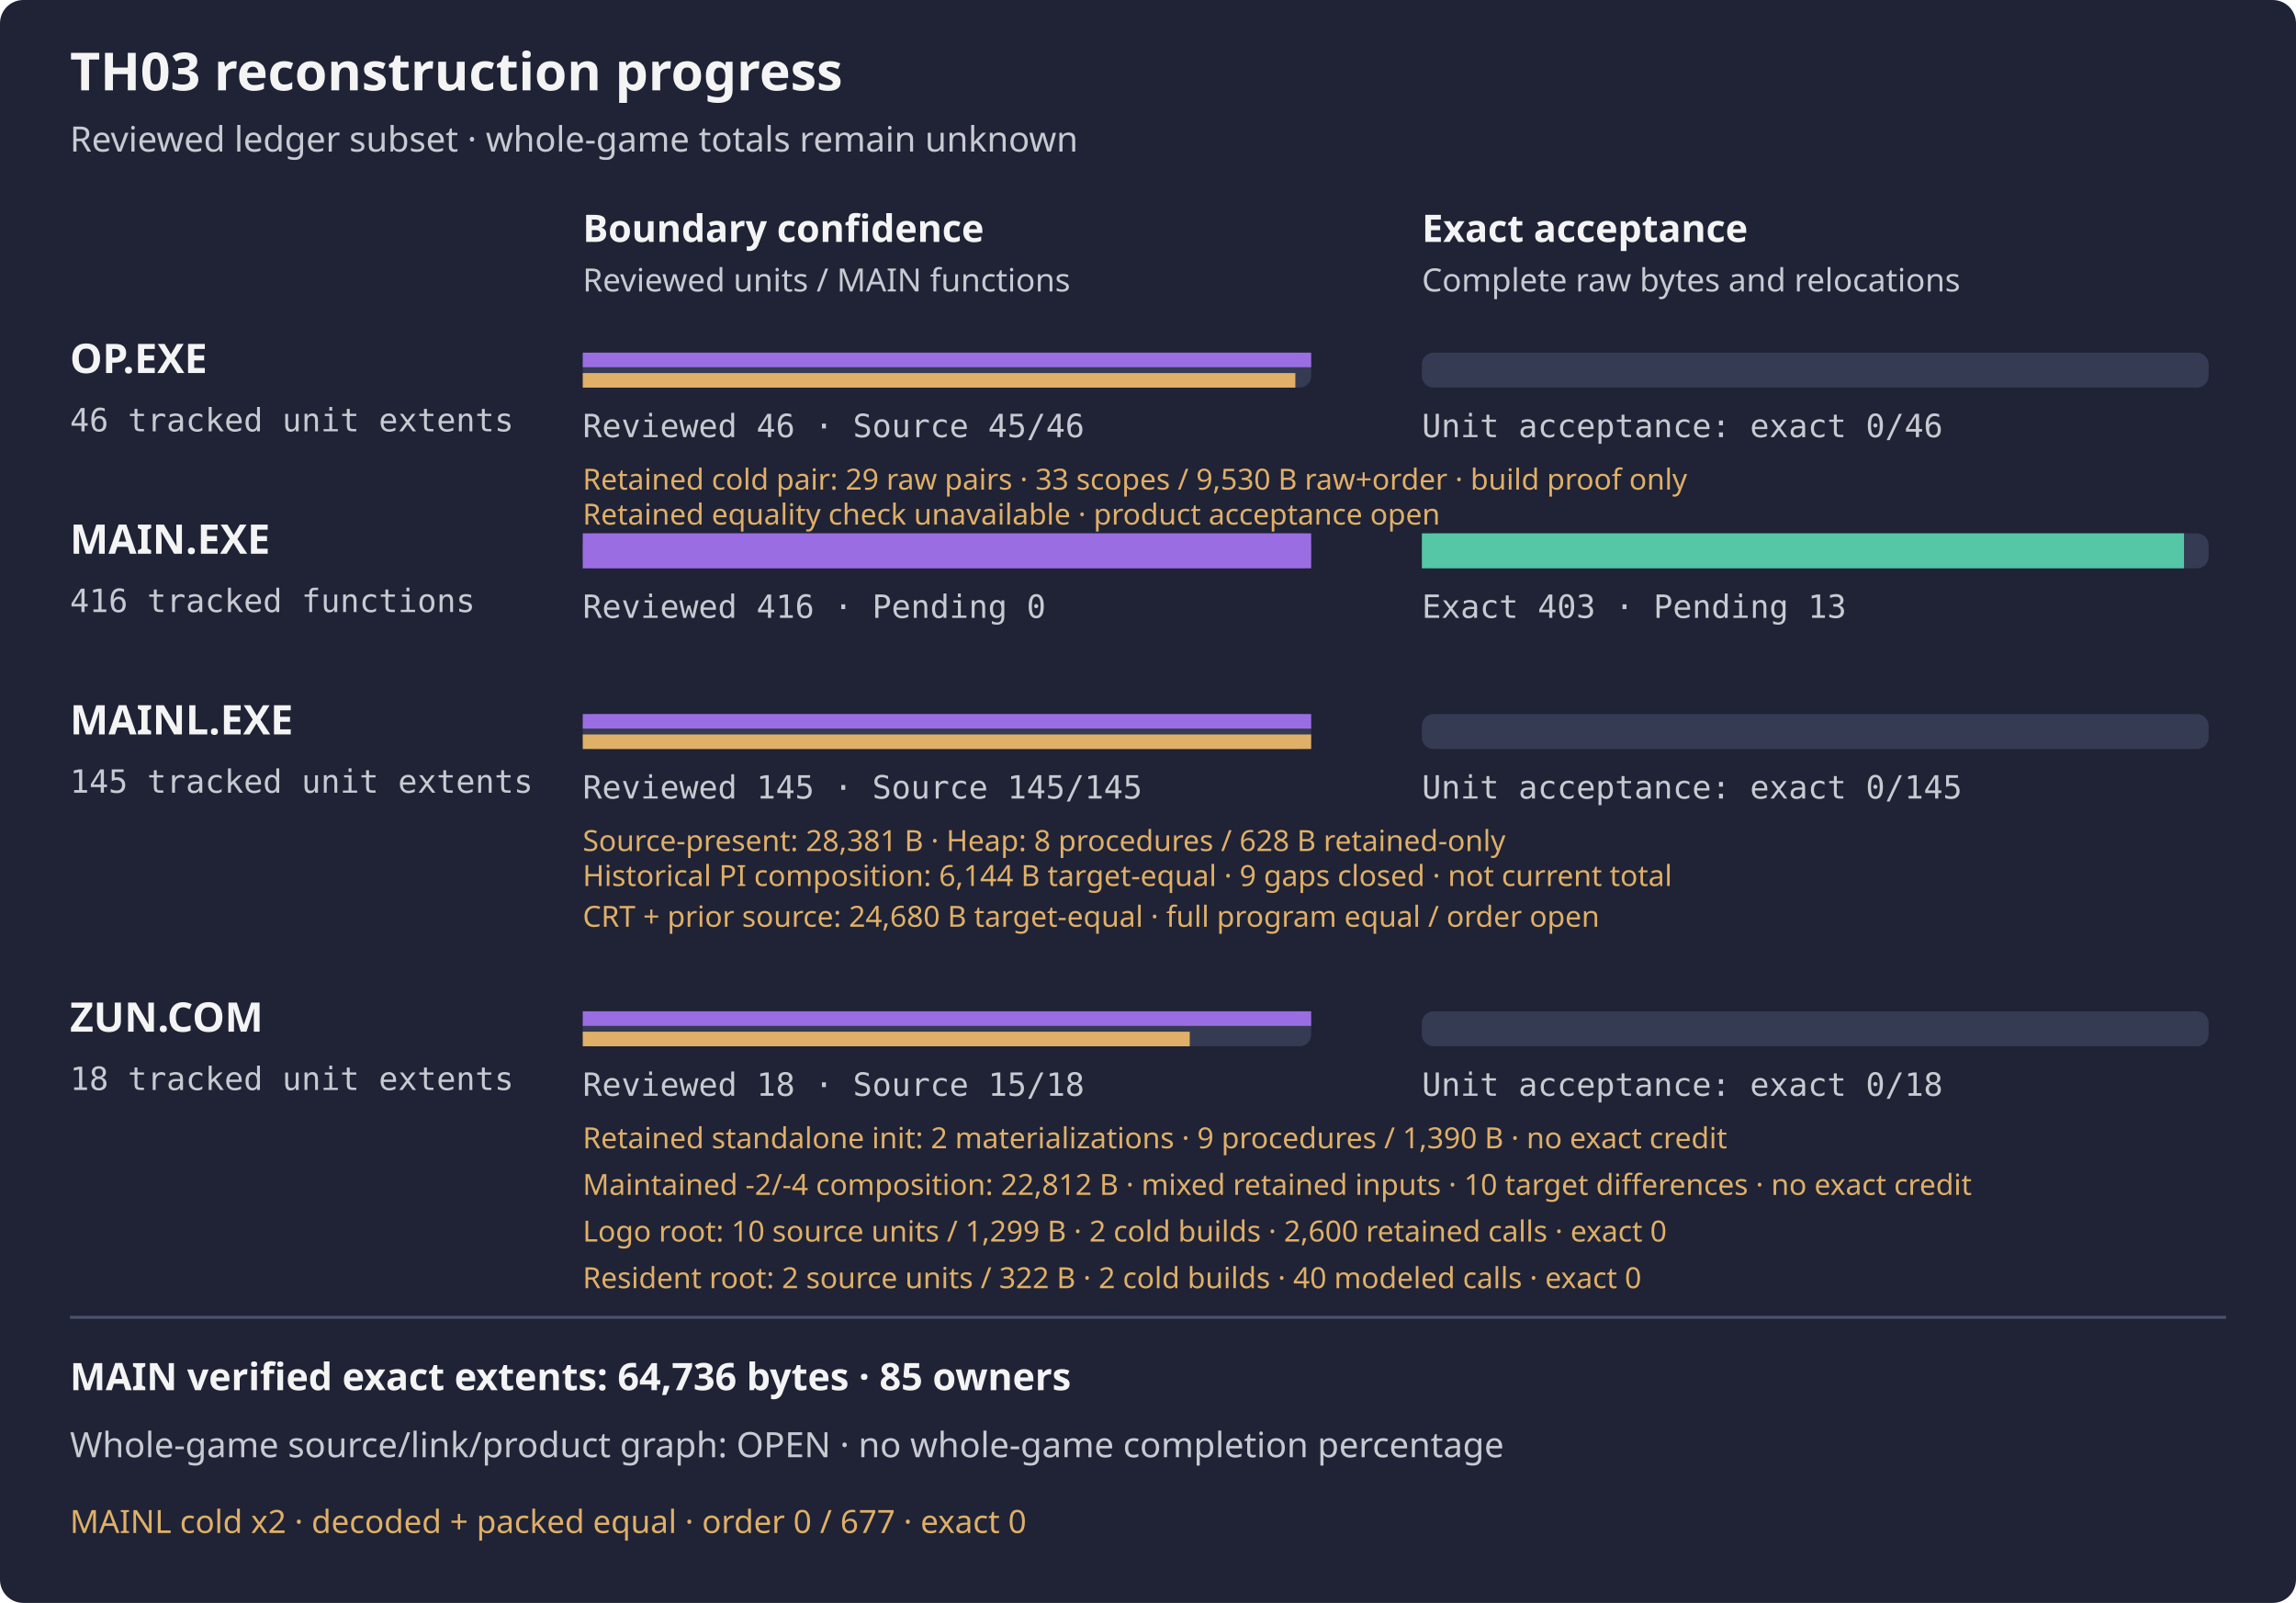
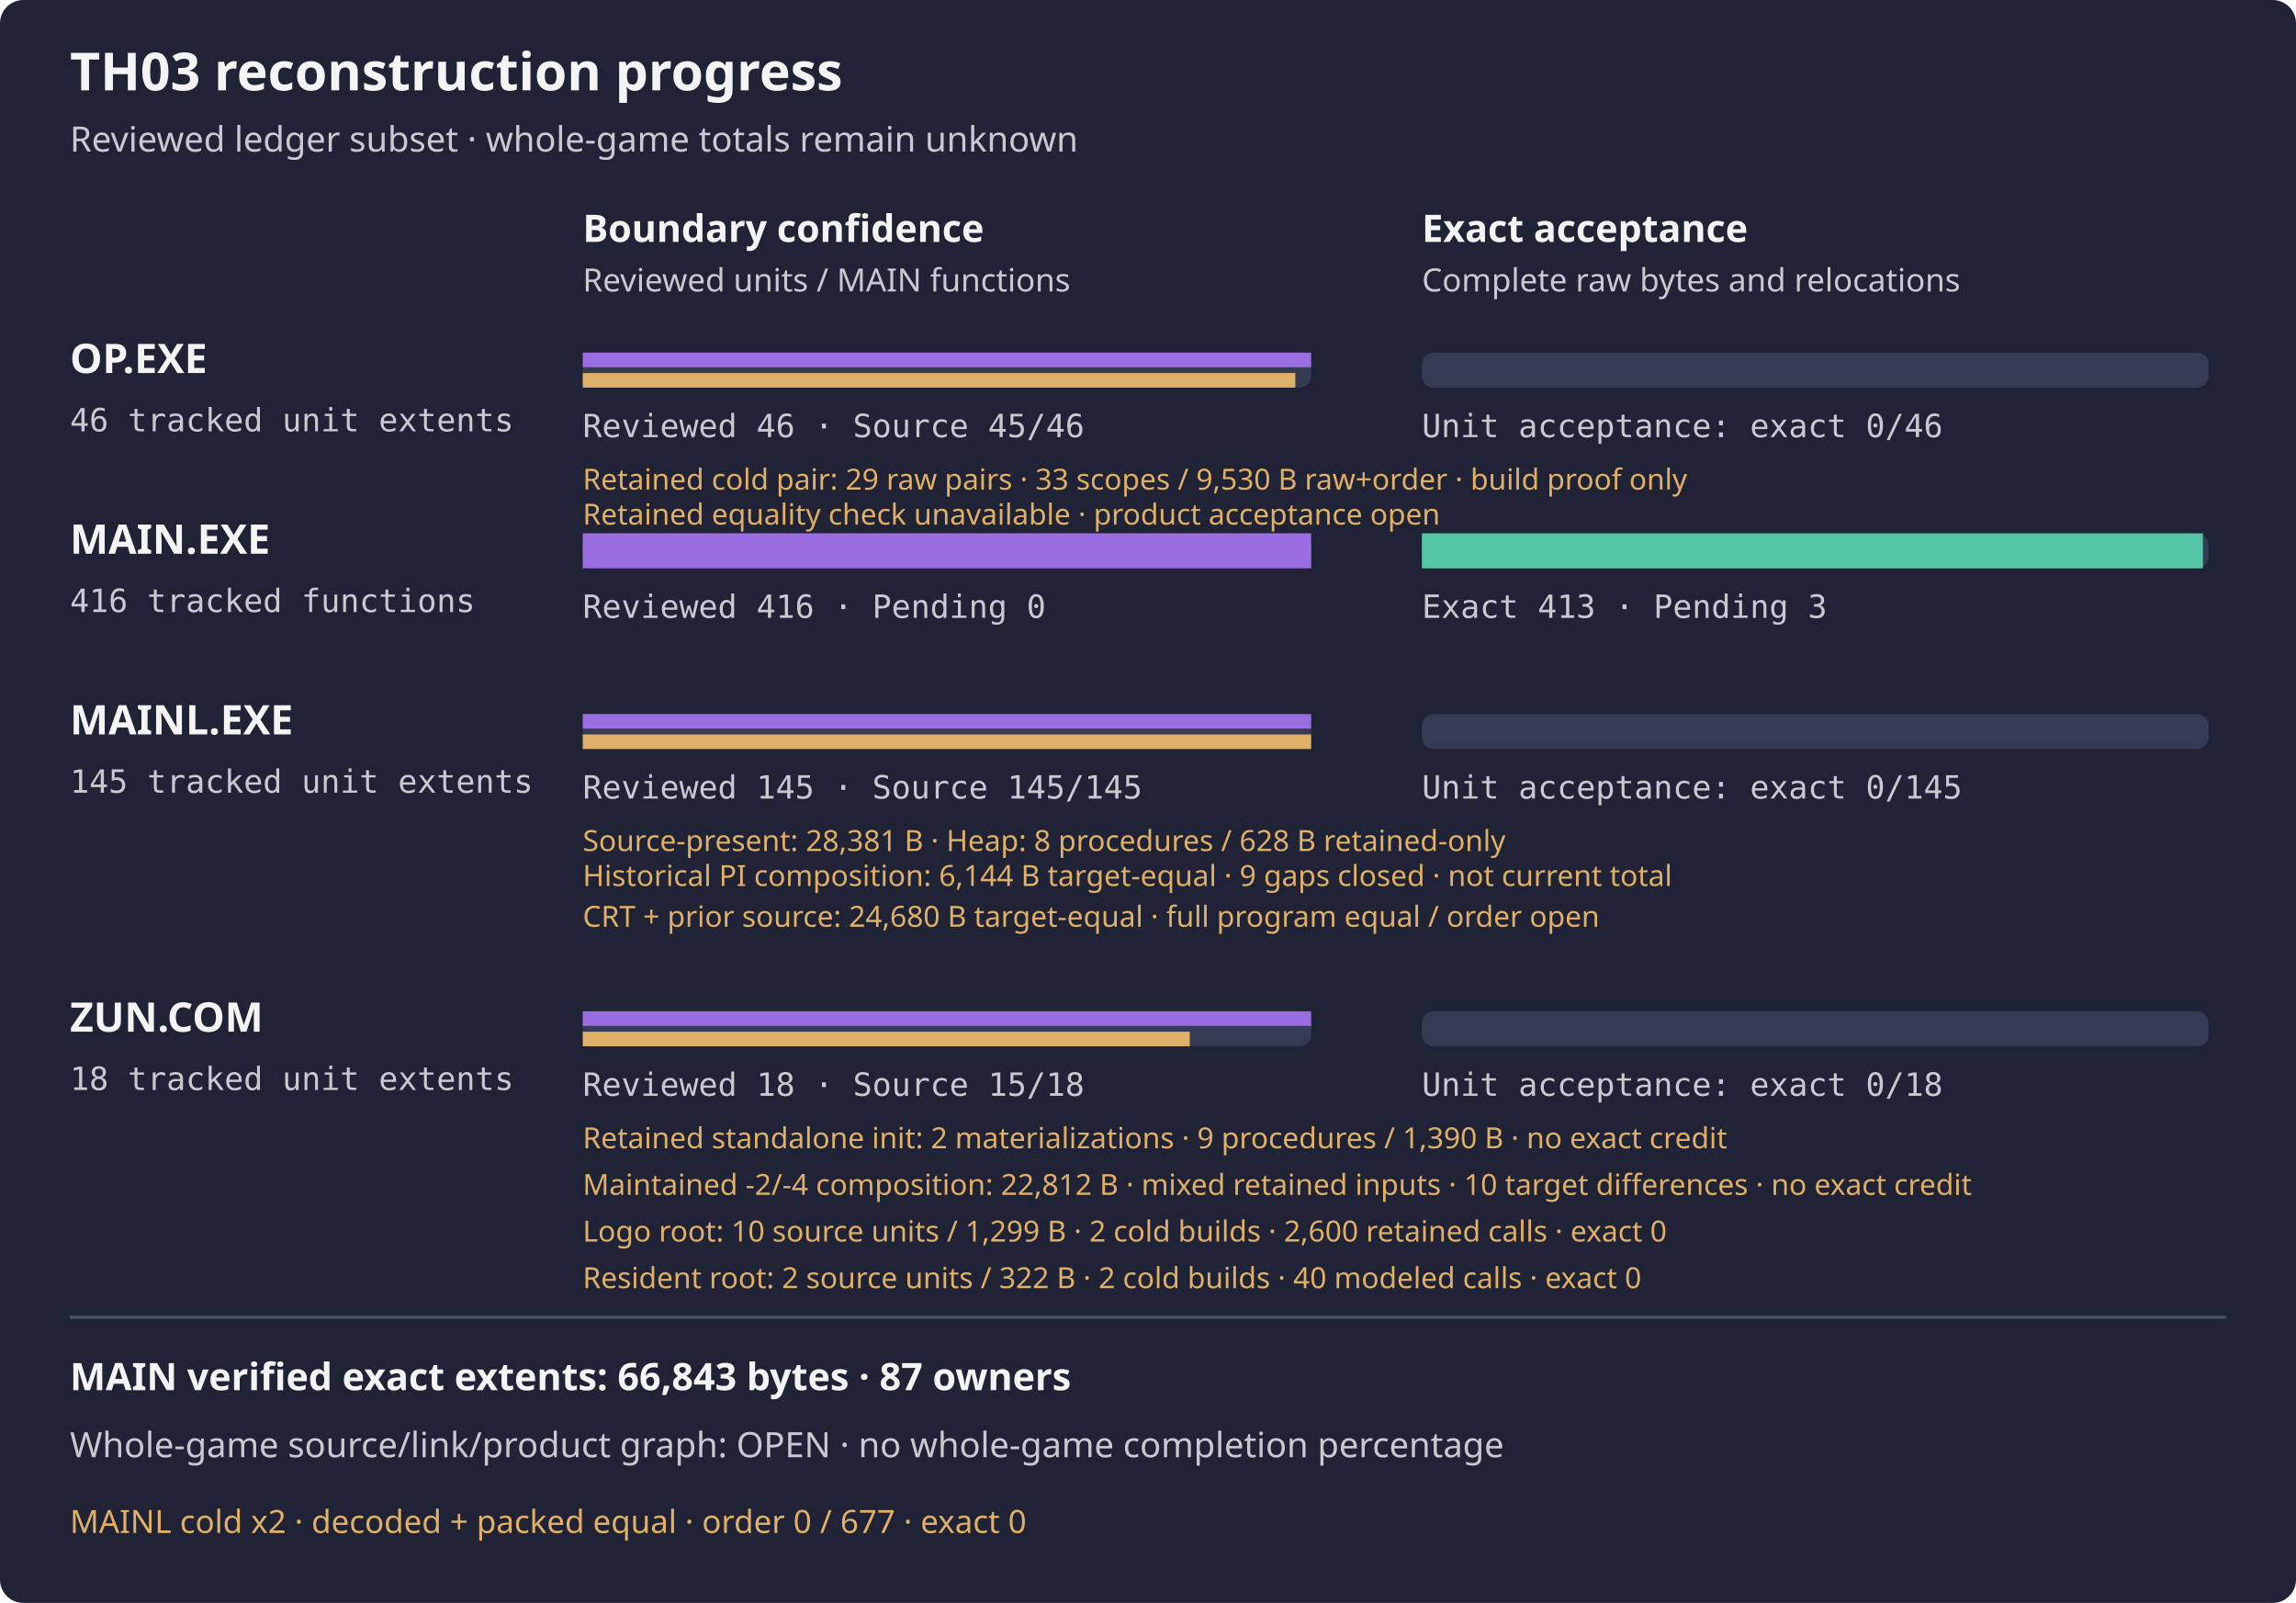
<svg xmlns="http://www.w3.org/2000/svg" width="788" height="550" viewBox="0 0 788 550" role="img" aria-label="TH03 reviewed subset reconstruction progress">
  <rect width="788" height="550" rx="8" fill="#1f2335" />
  <text x="24" y="31" fill="#f4f4f5" font-family="sans-serif" font-size="18" font-weight="600">TH03 reconstruction progress</text>
  <text x="24" y="52" fill="#c8cad2" font-family="sans-serif" font-size="12">Reviewed ledger subset · whole-game totals remain unknown</text>
  <text x="200" y="83" fill="#f4f4f5" font-family="sans-serif" font-size="13" font-weight="600">Boundary confidence</text>
  <text x="488" y="83" fill="#f4f4f5" font-family="sans-serif" font-size="13" font-weight="600">Exact acceptance</text>
  <text x="200" y="100" fill="#c8cad2" font-family="sans-serif" font-size="11">Reviewed units / MAIN functions</text>
  <text x="488" y="100" fill="#c8cad2" font-family="sans-serif" font-size="11">Complete raw bytes and relocations</text>
  <g aria-label="OP.EXE bars count tracked unit extents, not functions; source-present is not exact">
    <text x="24" y="128" fill="#f4f4f5" font-family="sans-serif" font-size="14" font-weight="600">OP.EXE</text>
    <text x="24" y="148" fill="#c8cad2" font-family="monospace" font-size="11">46 tracked unit extents</text>
    <rect x="200" y="121" width="250" height="12" rx="4" fill="#353b52" />
    <rect x="488" y="121" width="270" height="12" rx="4" fill="#353b52" />
    <rect x="200" y="121" width="250.00" height="5" fill="#9b6de3" />
    <rect x="200" y="128" width="244.57" height="5" fill="#e0af68" />
    <rect x="488" y="121" width="0.00" height="12" fill="#55c7a6" />
    <text x="200" y="150" fill="#c8cad2" font-family="monospace" font-size="11">Reviewed 46 · Source 45/46</text>
    <text x="488" y="150" fill="#c8cad2" font-family="monospace" font-size="11">Unit acceptance: exact 0/46</text>
  </g>
  <text x="200" y="168" fill="#e0af68" font-family="sans-serif" font-size="10">Retained cold pair: 29 raw pairs · 33 scopes / 9,530 B raw+order · build proof only</text>
  <text x="200" y="180" fill="#e0af68" font-family="sans-serif" font-size="10">Retained equality check unavailable · product acceptance open</text>
  <text x="24" y="190" fill="#f4f4f5" font-family="sans-serif" font-size="14" font-weight="600">MAIN.EXE</text>
  <text x="24" y="210" fill="#c8cad2" font-family="monospace" font-size="11">416 tracked functions</text>
  <rect x="200" y="183" width="250" height="12" rx="4" fill="#353b52" />
  <rect x="488" y="183" width="270" height="12" rx="4" fill="#353b52" />
  <rect x="200" y="183" width="250.00" height="12" fill="#9b6de3" />
-   <rect x="488" y="183" width="261.56" height="12" fill="#55c7a6" />
+   <rect x="488" y="183" width="268.05" height="12" fill="#55c7a6" />
  <text x="200" y="212" fill="#c8cad2" font-family="monospace" font-size="11">Reviewed 416 · Pending 0</text>
-   <text x="488" y="212" fill="#c8cad2" font-family="monospace" font-size="11">Exact 403 · Pending 13</text>
+   <text x="488" y="212" fill="#c8cad2" font-family="monospace" font-size="11">Exact 413 · Pending 3</text>
  <g aria-label="MAINL bars count tracked unit extents, not functions; source-present is not exact">
    <text x="24" y="252" fill="#f4f4f5" font-family="sans-serif" font-size="14" font-weight="600">MAINL.EXE</text>
    <text x="24" y="272" fill="#c8cad2" font-family="monospace" font-size="11">145 tracked unit extents</text>
    <rect x="200" y="245" width="250" height="12" rx="4" fill="#353b52" />
    <rect x="488" y="245" width="270" height="12" rx="4" fill="#353b52" />
    <rect x="200" y="245" width="250.00" height="5" fill="#9b6de3" />
    <rect x="200" y="252" width="250.00" height="5" fill="#e0af68" />
    <rect x="488" y="245" width="0.00" height="12" fill="#55c7a6" />
    <text x="200" y="274" fill="#c8cad2" font-family="monospace" font-size="11">Reviewed 145 · Source 145/145</text>
    <text x="488" y="274" fill="#c8cad2" font-family="monospace" font-size="11">Unit acceptance: exact 0/145</text>
    <text x="200" y="292" fill="#e0af68" font-family="sans-serif" font-size="10">Source-present: 28,381 B · Heap: 8 procedures / 628 B retained-only</text>
  </g>
  <text x="200" y="304" fill="#e0af68" font-family="sans-serif" font-size="10">Historical PI composition: 6,144 B target-equal · 9 gaps closed · not current total</text>
  <text x="200" y="318" fill="#e0af68" font-family="sans-serif" font-size="10">CRT + prior source: 24,680 B target-equal · full program equal / order open</text>
  <g aria-label="ZUN.COM bars count tracked unit extents, not functions; source-present is not exact">
    <text x="24" y="354" fill="#f4f4f5" font-family="sans-serif" font-size="14" font-weight="600">ZUN.COM</text>
    <text x="24" y="374" fill="#c8cad2" font-family="monospace" font-size="11">18 tracked unit extents</text>
    <rect x="200" y="347" width="250" height="12" rx="4" fill="#353b52" />
    <rect x="488" y="347" width="270" height="12" rx="4" fill="#353b52" />
    <rect x="200" y="347" width="250.00" height="5" fill="#9b6de3" />
    <rect x="200" y="354" width="208.33" height="5" fill="#e0af68" />
    <rect x="488" y="347" width="0.00" height="12" fill="#55c7a6" />
    <text x="200" y="376" fill="#c8cad2" font-family="monospace" font-size="11">Reviewed 18 · Source 15/18</text>
    <text x="488" y="376" fill="#c8cad2" font-family="monospace" font-size="11">Unit acceptance: exact 0/18</text>
  </g>
  <text x="200" y="394" fill="#e0af68" font-family="sans-serif" font-size="10">Retained standalone init: 2 materializations · 9 procedures / 1,390 B · no exact credit</text>
  <text x="200" y="410" fill="#e0af68" font-family="sans-serif" font-size="10" aria-label="Two equal 22,812-byte mixed-source outputs: maintained init (-2) and driver (-4), three retained other payloads and retained wrapper scaffold. Two independent driver materializations have raw OBJ/COM/MAP equality, no normalization or object reuse; first was not a predeclared pair, and second source mtimes were declared from observed first inputs. Fourteen wrapper-only observations and wrong-transfer negative pass; no payload execution or native composition build. Ten target differences remain; no exact acceptance or DIET closure">Maintained -2/-4 composition: 22,812 B · mixed retained inputs · 10 target differences · no exact credit</text>
  <text x="200" y="426" fill="#e0af68" font-family="sans-serif" font-size="10" aria-label="Ten maintained logo root source units, 1299 CODE bytes; raw identical OBJ COM MAP from two cold builds, vendor context unowned, 2600 retained target and first-candidate model calls, no new model or exact acceptance">Logo root: 10 source units / 1,299 B · 2 cold builds · 2,600 retained calls · exact 0</text>
  <text x="200" y="442" fill="#e0af68" font-family="sans-serif" font-size="10" aria-label="Two maintained resident source units, 322 CODE bytes and separate 307 DATA bytes; two cold builds, forty retained target and first-candidate modeled calls, no whole payload or exact acceptance">Resident root: 2 source units / 322 B · 2 cold builds · 40 modeled calls · exact 0</text>
  <path d="M24 452 H764" stroke="#4b526d" />
-   <text x="24" y="477" fill="#f4f4f5" font-family="sans-serif" font-size="13" font-weight="600">MAIN verified exact extents: 64,736 bytes · 85 owners</text>
+   <text x="24" y="477" fill="#f4f4f5" font-family="sans-serif" font-size="13" font-weight="600">MAIN verified exact extents: 66,843 bytes · 87 owners</text>
  <text x="24" y="500" fill="#c8cad2" font-family="sans-serif" font-size="12">Whole-game source/link/product graph: OPEN · no whole-game completion percentage</text>
  <text x="24" y="526" fill="#e0af68" font-family="sans-serif" font-size="11">MAINL cold x2 · decoded + packed equal · order 0 / 677 · exact 0</text>
</svg>
